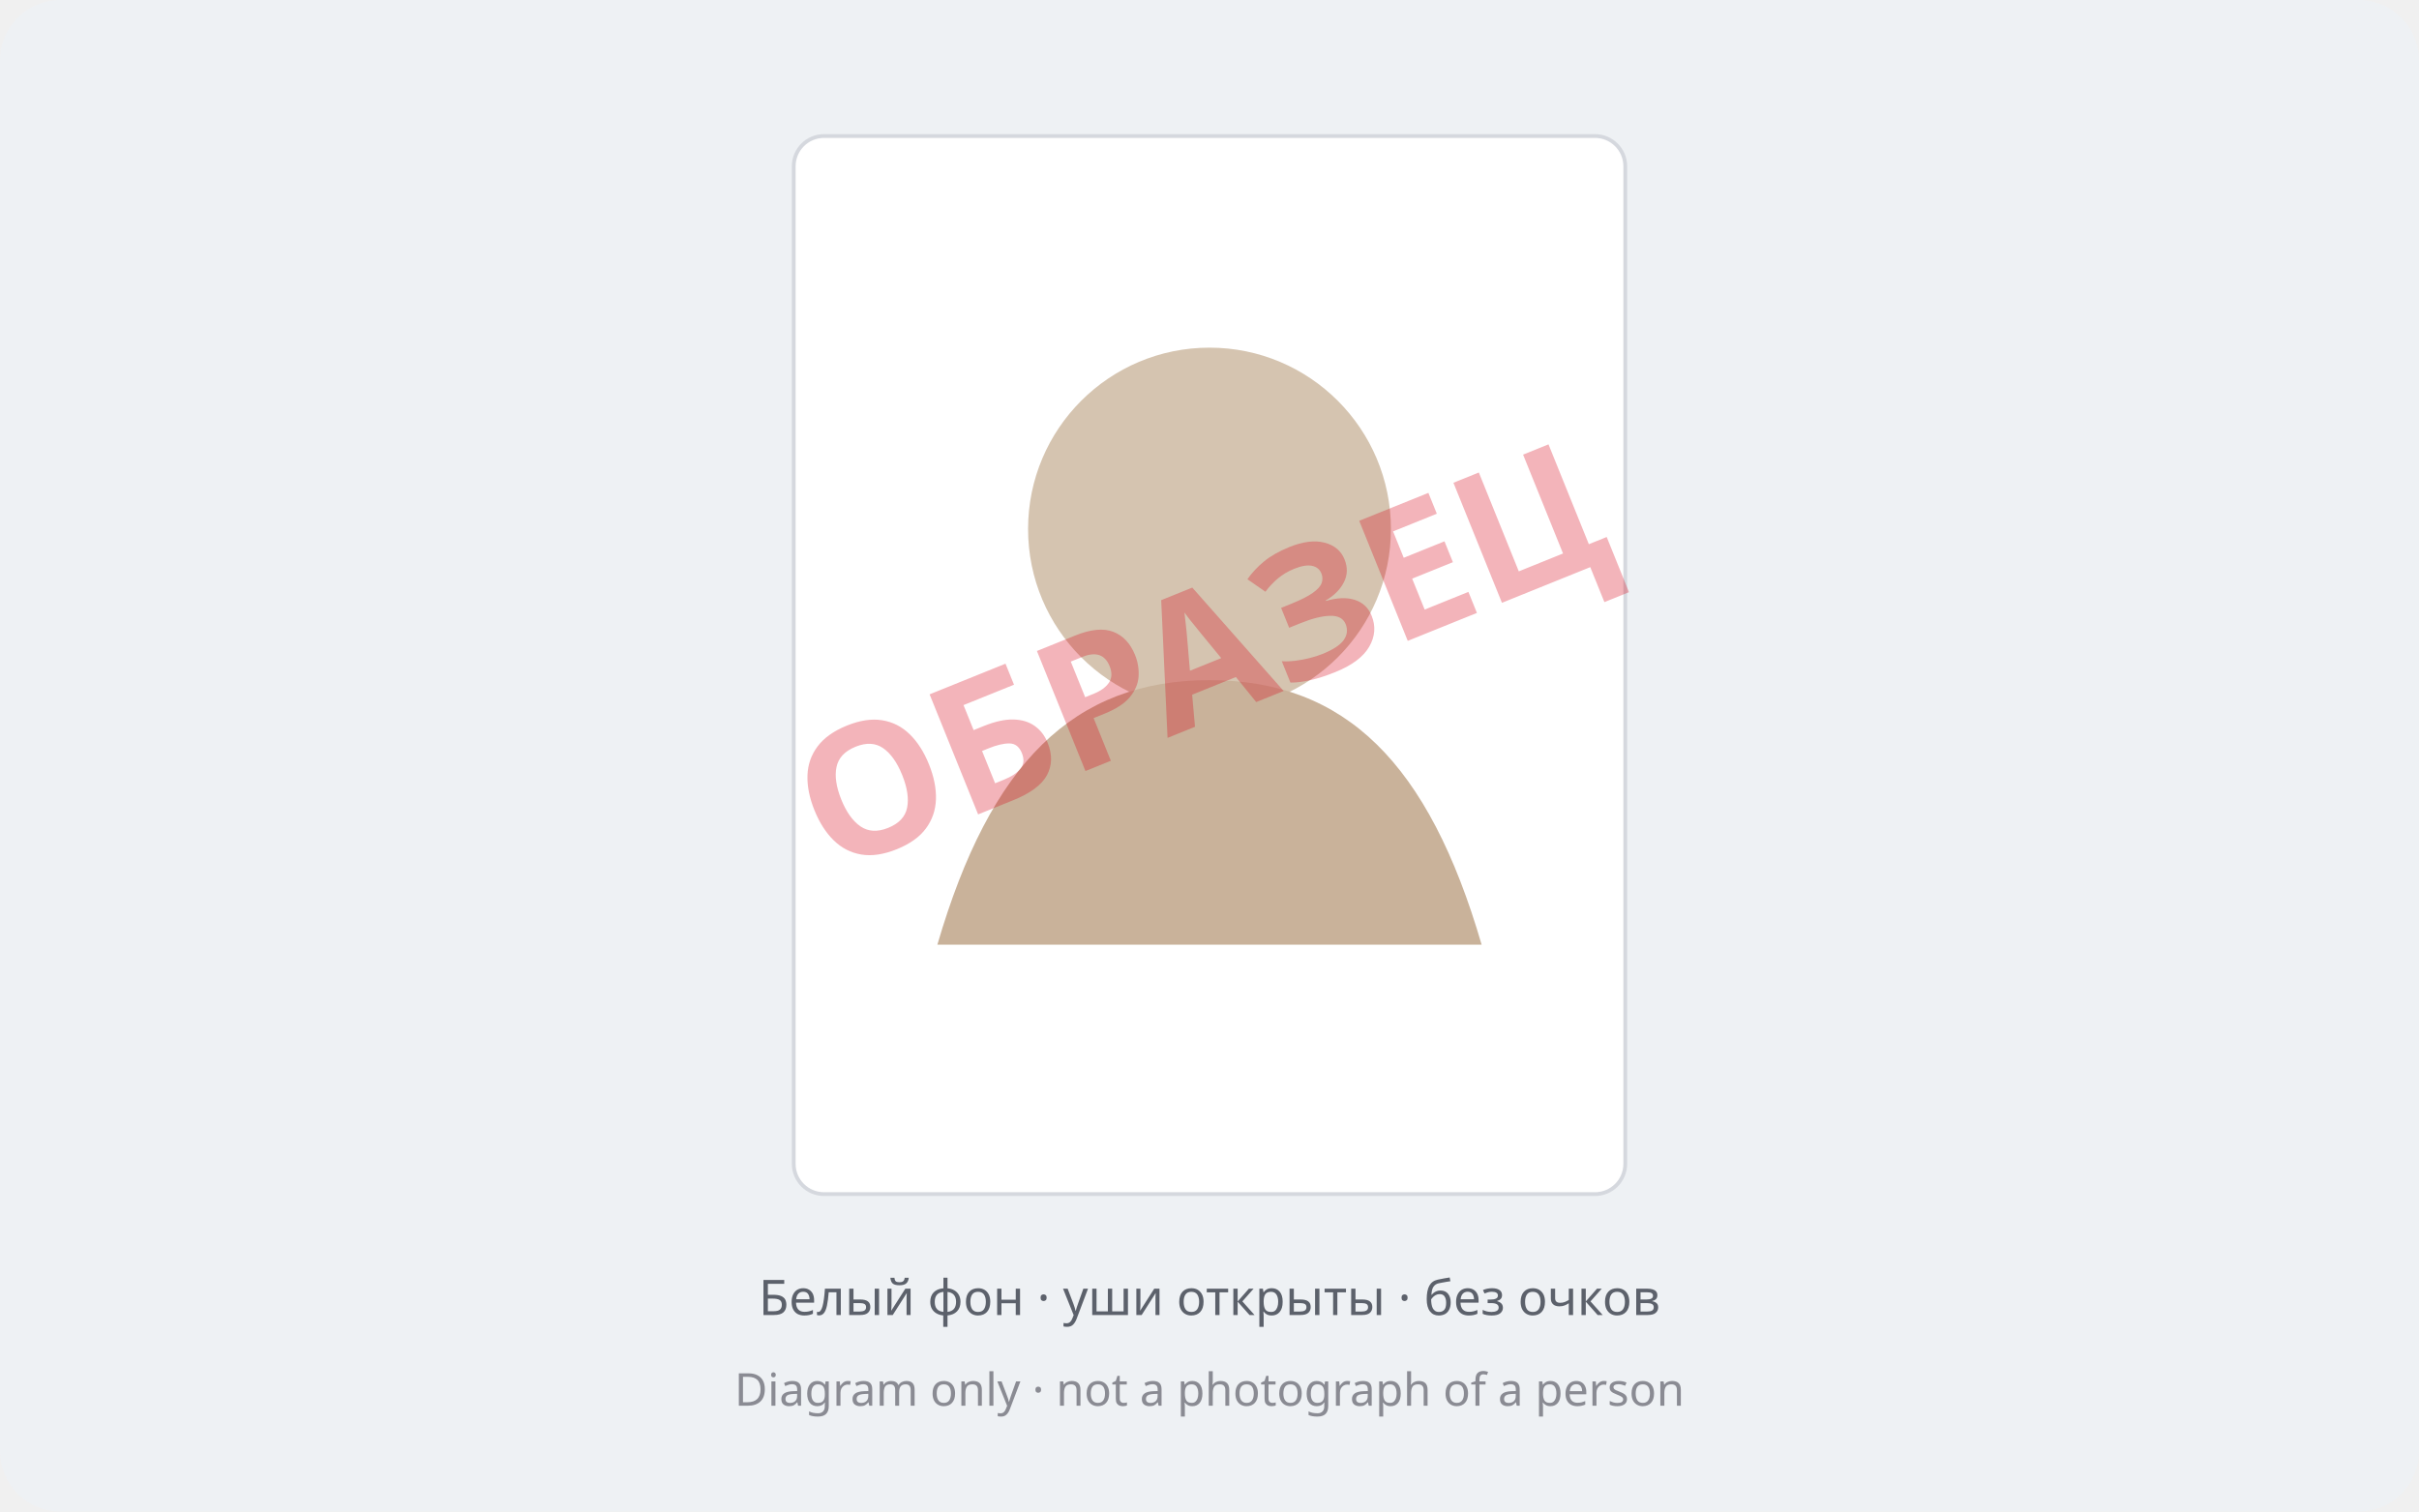
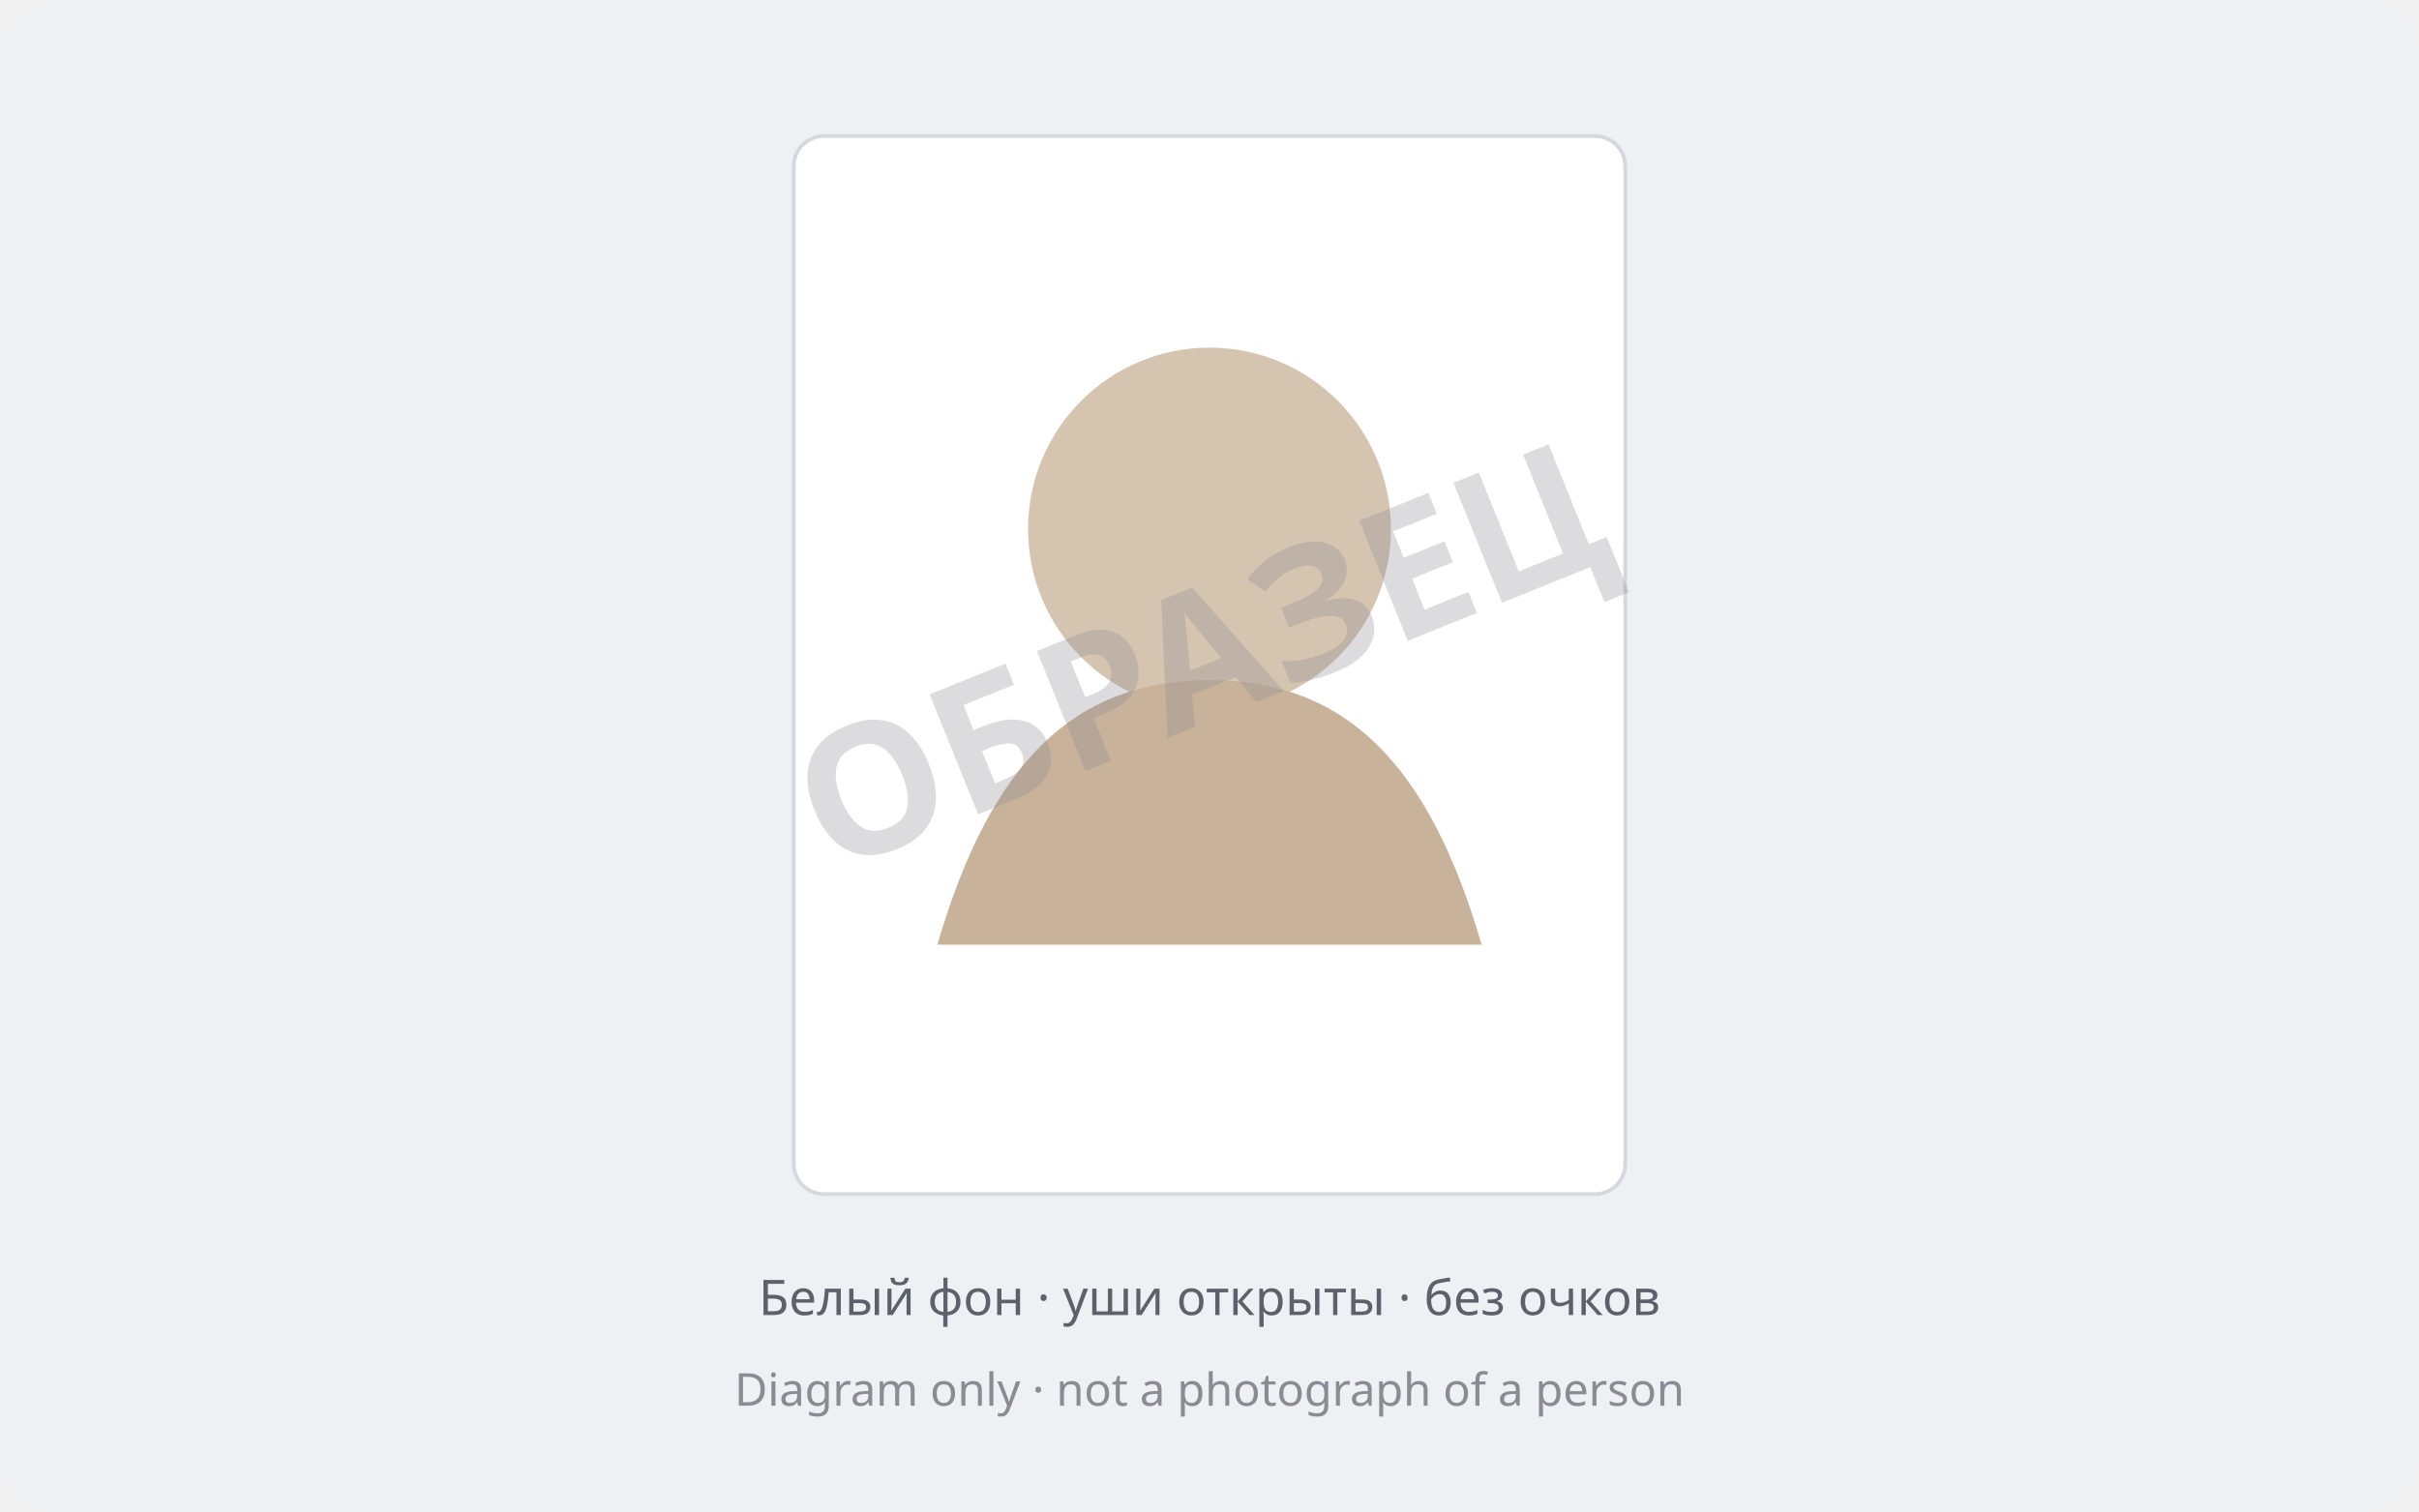
<svg xmlns="http://www.w3.org/2000/svg" viewBox="0 0 640 400" role="img" aria-label="Вымышленный образец фото на документы">
  <rect width="640" height="400" rx="16" fill="#eef1f4" />
  <rect x="210" y="36" width="220" height="280" rx="8" fill="#ffffff" stroke="#d5d8de" />
  <circle cx="320" cy="140" r="48" fill="#d5c4b0" />
  <path d="M248 250c14-48 36-70 72-70s58 22 72 70" fill="#c9b29a" />
  <text x="320" y="348" text-anchor="middle" font-family="Golos Text, system-ui, sans-serif" font-size="13" fill="#5c616b">Белый фон · уши открыты · без очков</text>
  <text x="320" y="372" text-anchor="middle" font-family="Golos Text, system-ui, sans-serif" font-size="12" fill="#8a8b93">Diagram only · not a photograph of a person</text>
  <g transform="rotate(-22 320 180)" opacity="0.3">
-     <text x="320" y="190" text-anchor="middle" fill="#d70217" font-family="Golos Text, system-ui, sans-serif" font-size="48" font-weight="800">ОБРАЗЕЦ</text>
+     <text x="320" y="190" text-anchor="middle" fill="#8a8b93" font-family="Golos Text, system-ui, sans-serif" font-size="48" font-weight="800">ОБРАЗЕЦ</text>
  </g>
</svg>
